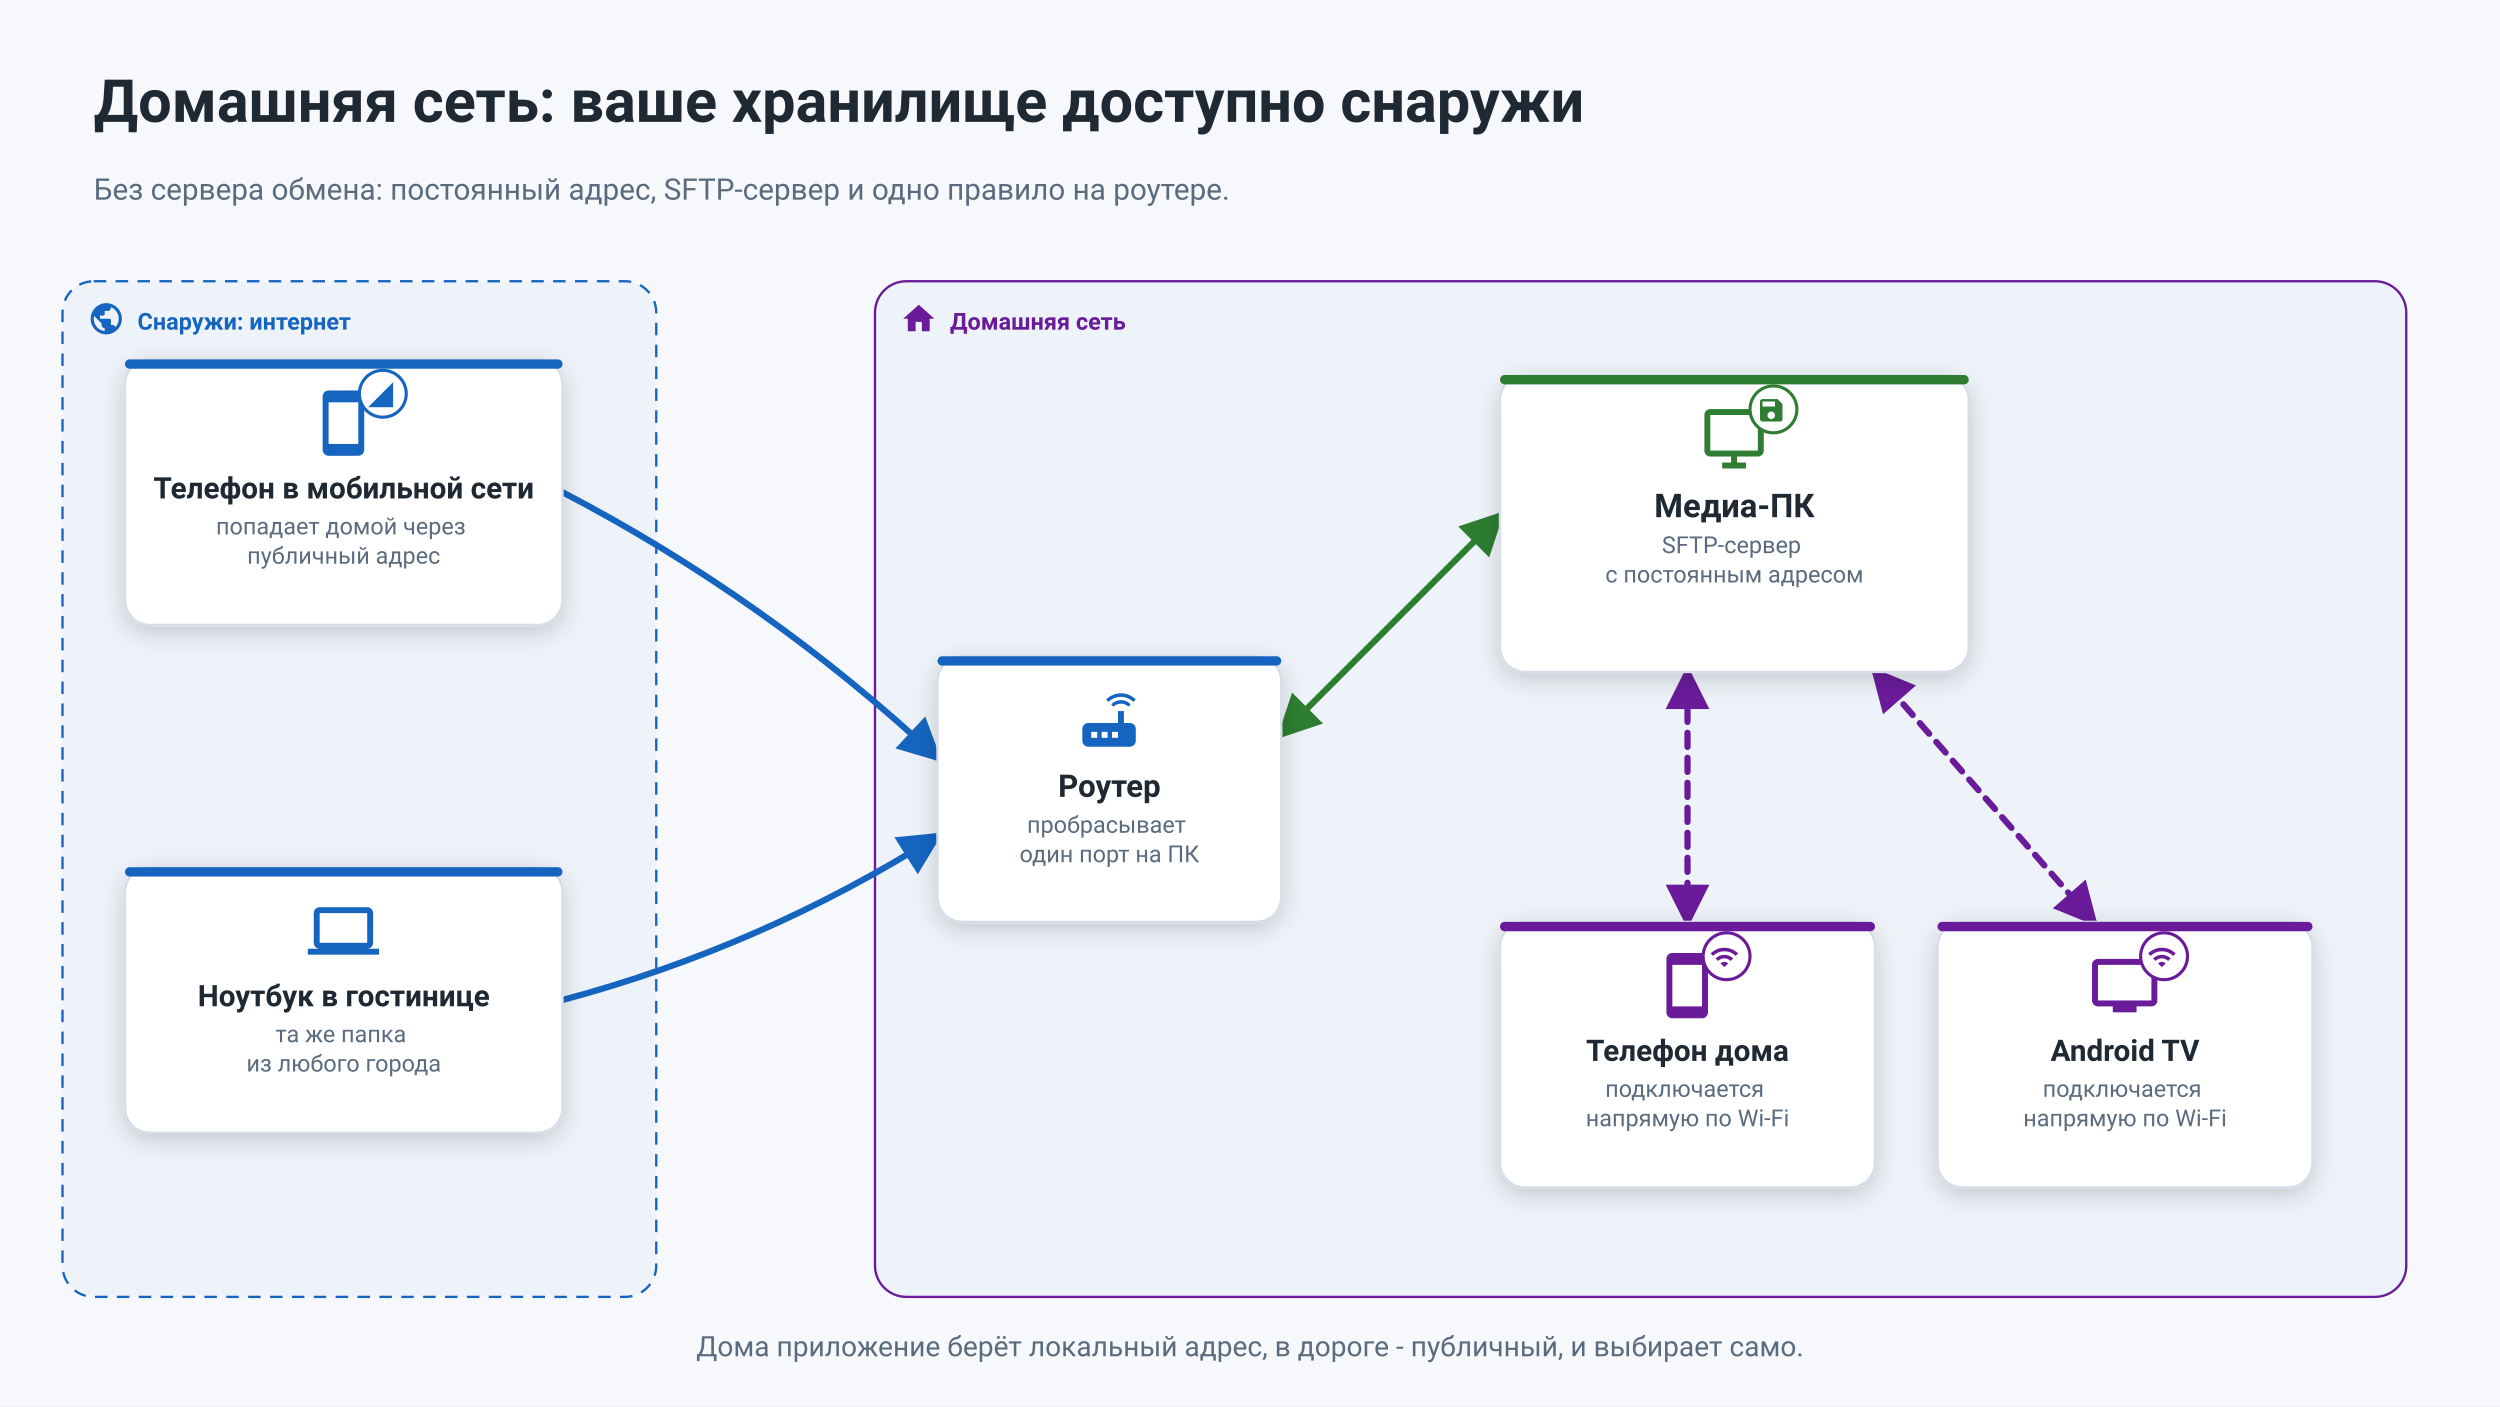
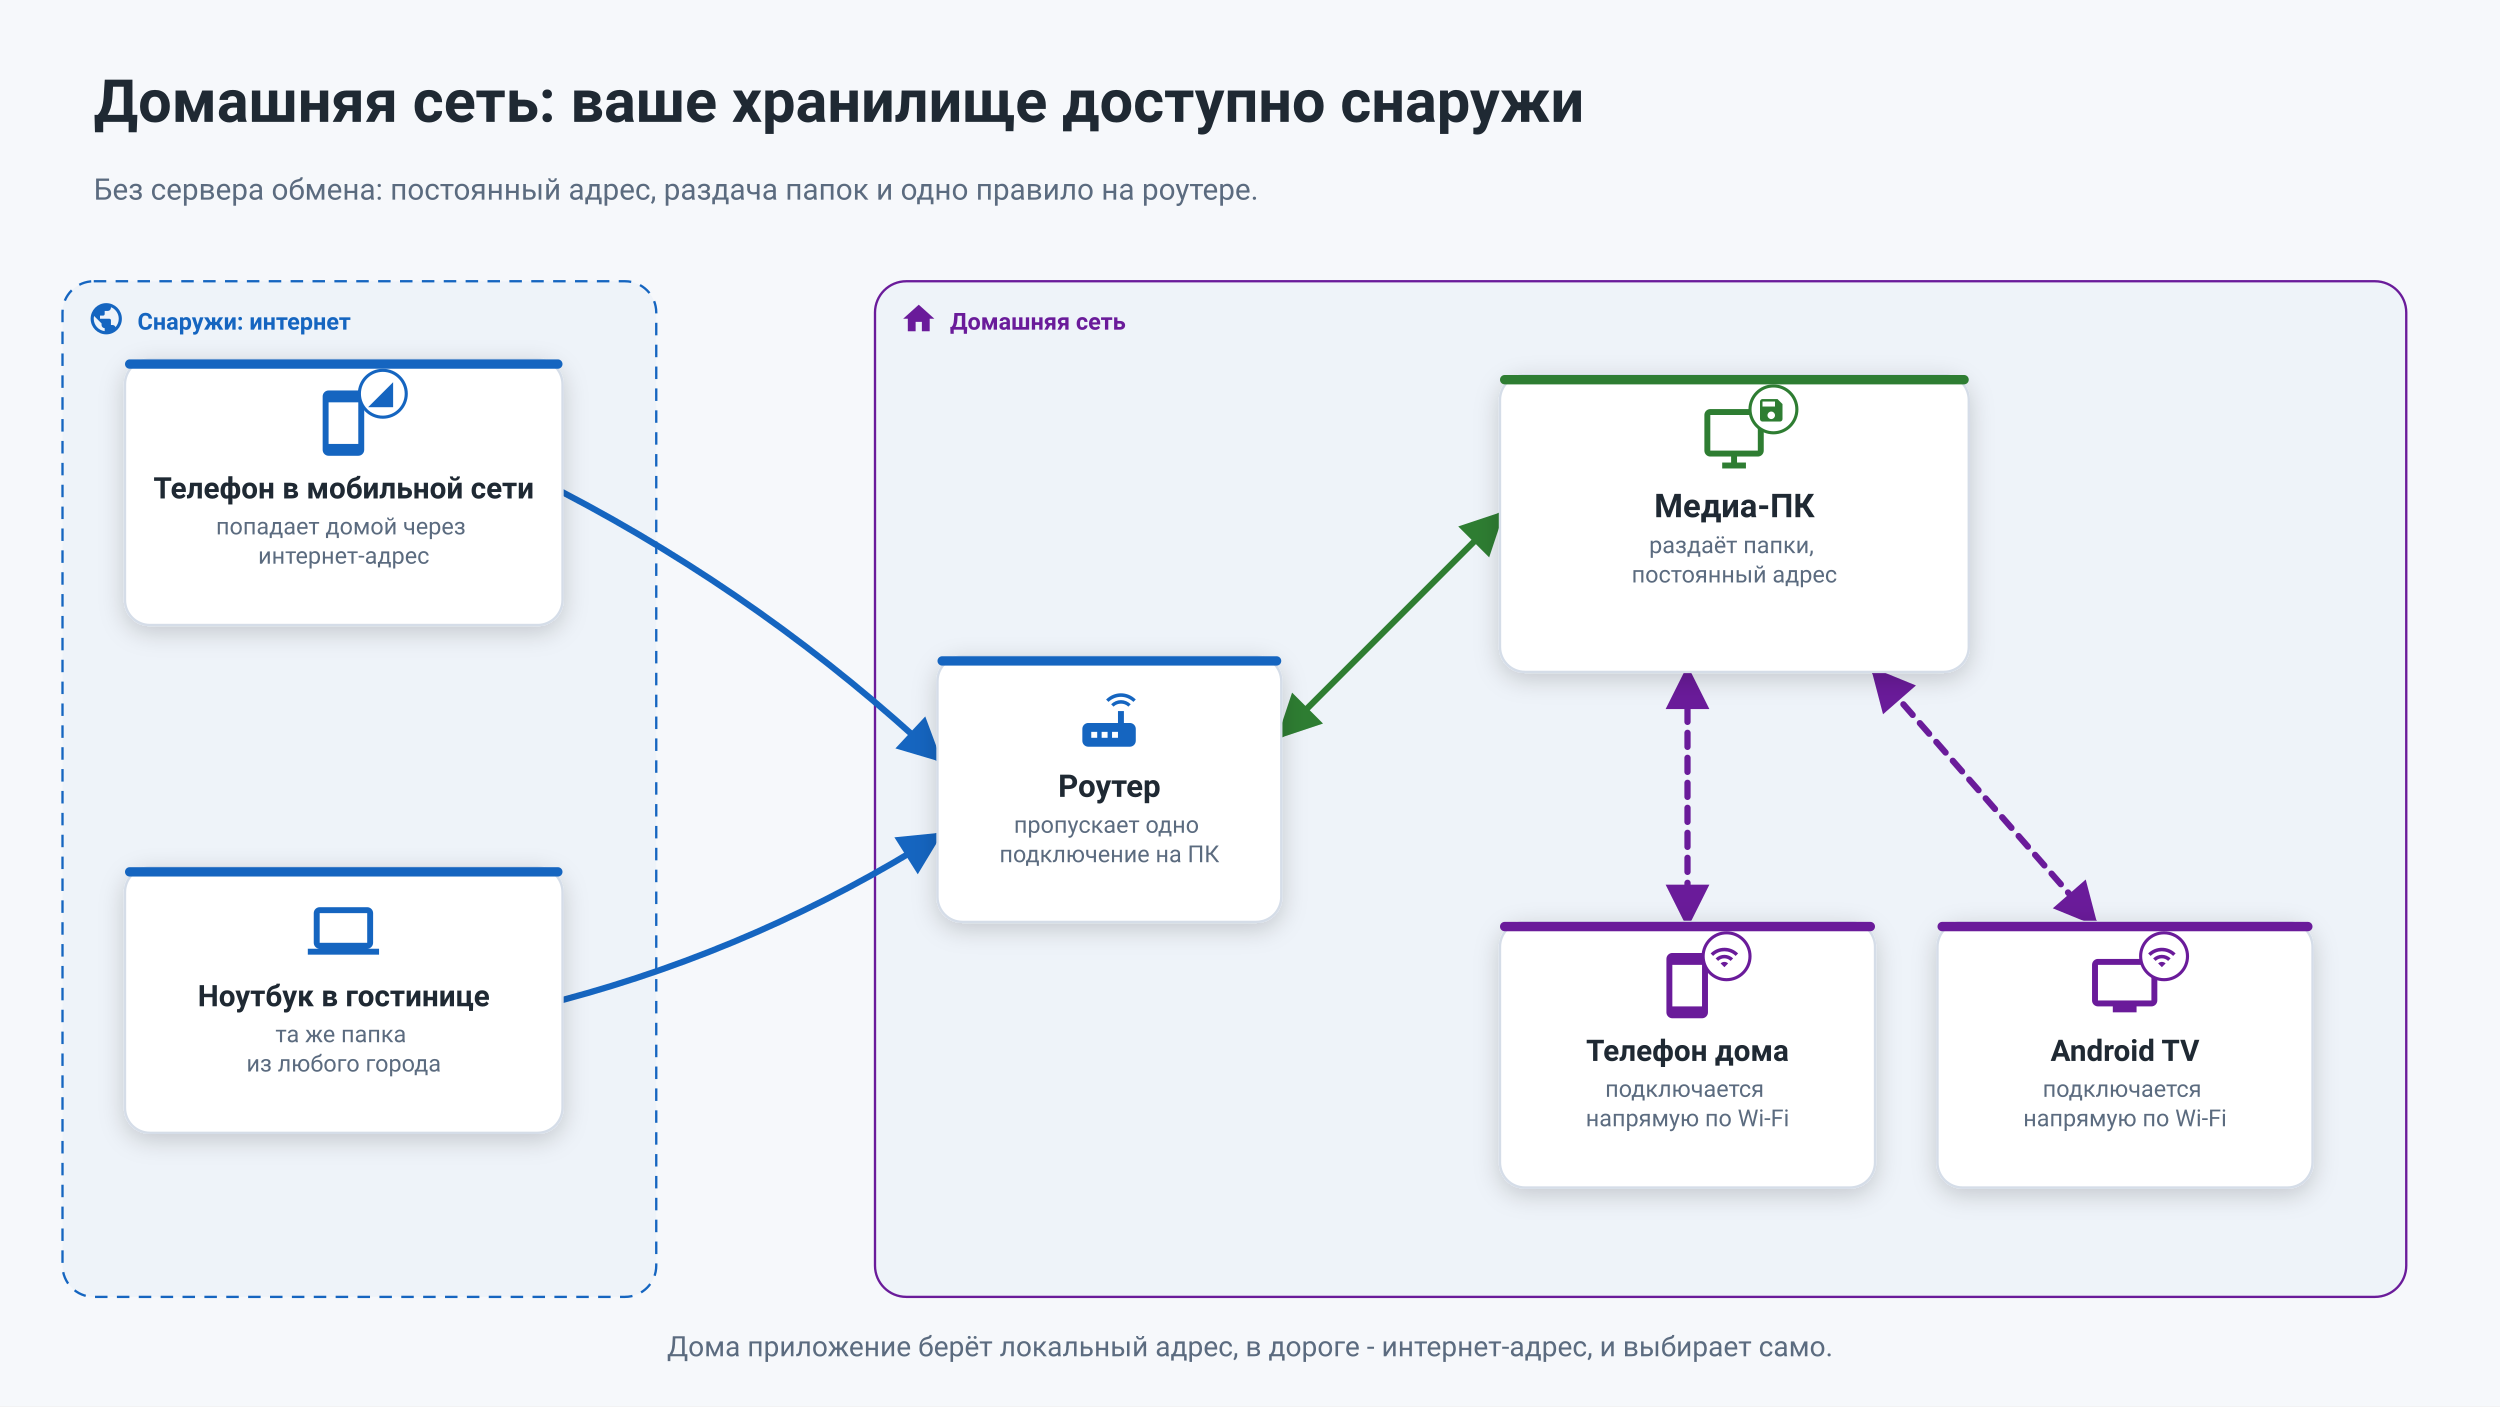
<svg xmlns="http://www.w3.org/2000/svg" viewBox="0 0 1600 900" width="1600" height="900" role="img" aria-labelledby="t d" lang="ru">
  <defs>
    <marker id="arr-control" viewBox="0 0 10 10" refX="8.5" refY="5" markerWidth="7" markerHeight="7" orient="auto">
      <path d="M0 0L10 5L0 10z" fill="#1565c0" />
    </marker>
    <marker id="arr-control-s" viewBox="0 0 10 10" refX="1.5" refY="5" markerWidth="7" markerHeight="7" orient="auto">
      <path d="M10 0L0 5L10 10z" fill="#1565c0" />
    </marker>
    <marker id="arr-tunnel" viewBox="0 0 10 10" refX="8.5" refY="5" markerWidth="7" markerHeight="7" orient="auto">
      <path d="M0 0L10 5L0 10z" fill="#2e7d32" />
    </marker>
    <marker id="arr-tunnel-s" viewBox="0 0 10 10" refX="1.5" refY="5" markerWidth="7" markerHeight="7" orient="auto">
      <path d="M10 0L0 5L10 10z" fill="#2e7d32" />
    </marker>
    <marker id="arr-media" viewBox="0 0 10 10" refX="8.5" refY="5" markerWidth="7" markerHeight="7" orient="auto">
      <path d="M0 0L10 5L0 10z" fill="#e65100" />
    </marker>
    <marker id="arr-media-s" viewBox="0 0 10 10" refX="1.5" refY="5" markerWidth="7" markerHeight="7" orient="auto">
      <path d="M10 0L0 5L10 10z" fill="#e65100" />
    </marker>
    <marker id="arr-lan" viewBox="0 0 10 10" refX="8.5" refY="5" markerWidth="7" markerHeight="7" orient="auto">
      <path d="M0 0L10 5L0 10z" fill="#6a1b9a" />
    </marker>
    <marker id="arr-lan-s" viewBox="0 0 10 10" refX="1.5" refY="5" markerWidth="7" markerHeight="7" orient="auto">
      <path d="M10 0L0 5L10 10z" fill="#6a1b9a" />
    </marker>
    <marker id="arr-danger" viewBox="0 0 10 10" refX="8.5" refY="5" markerWidth="7" markerHeight="7" orient="auto">
      <path d="M0 0L10 5L0 10z" fill="#c62828" />
    </marker>
    <marker id="arr-danger-s" viewBox="0 0 10 10" refX="1.5" refY="5" markerWidth="7" markerHeight="7" orient="auto">
      <path d="M10 0L0 5L10 10z" fill="#c62828" />
    </marker>
    <marker id="arr-server" viewBox="0 0 10 10" refX="8.5" refY="5" markerWidth="7" markerHeight="7" orient="auto">
      <path d="M0 0L10 5L0 10z" fill="#00796b" />
    </marker>
    <marker id="arr-server-s" viewBox="0 0 10 10" refX="1.5" refY="5" markerWidth="7" markerHeight="7" orient="auto">
      <path d="M10 0L0 5L10 10z" fill="#00796b" />
    </marker>
    <marker id="arr-muted" viewBox="0 0 10 10" refX="8.5" refY="5" markerWidth="7" markerHeight="7" orient="auto">
      <path d="M0 0L10 5L0 10z" fill="#5b6b7f" />
    </marker>
    <marker id="arr-muted-s" viewBox="0 0 10 10" refX="1.5" refY="5" markerWidth="7" markerHeight="7" orient="auto">
      <path d="M10 0L0 5L10 10z" fill="#5b6b7f" />
    </marker>
    <marker id="arr-text" viewBox="0 0 10 10" refX="8.5" refY="5" markerWidth="7" markerHeight="7" orient="auto">
      <path d="M0 0L10 5L0 10z" fill="#1f2933" />
    </marker>
    <marker id="arr-text-s" viewBox="0 0 10 10" refX="1.5" refY="5" markerWidth="7" markerHeight="7" orient="auto">
      <path d="M10 0L0 5L10 10z" fill="#1f2933" />
    </marker>
    <filter id="soft" x="-20%" y="-20%" width="140%" height="140%">
      <feDropShadow dx="0" dy="4" stdDeviation="8" flood-color="#000" flood-opacity="0.18" />
    </filter>
    <filter id="glow" x="-50%" y="-50%" width="200%" height="200%">
      <feGaussianBlur stdDeviation="14" />
    </filter>
  </defs>
  <rect width="1600" height="900" fill="#f6f8fb" />
  <text x="60" y="78" font-family="'Segoe UI', Roboto, 'Noto Sans', 'Helvetica Neue', Arial, sans-serif" font-size="38" font-weight="700" fill="#1f2933" text-anchor="start">
    <tspan x="60" dy="0">Домашняя сеть: ваше хранилище доступно снаружи</tspan>
  </text>
  <text x="60" y="127.8" font-family="'Segoe UI', Roboto, 'Noto Sans', 'Helvetica Neue', Arial, sans-serif" font-size="19" font-weight="400" fill="#5b6b7f" text-anchor="start">
-     <tspan x="60" dy="0">Без сервера обмена: постоянный адрес, SFTP-сервер и одно правило на роутере.</tspan>
+     <tspan x="60" dy="0">Без сервера обмена: постоянный адрес, раздача папок и одно правило на роутере.</tspan>
  </text>
  <g>
    <rect x="560" y="180" width="980" height="650" rx="20" fill="#eef3f9" stroke="#6a1b9a" stroke-width="1.5" />
    <g transform="translate(576 192) scale(1)">
      <path d="M10 20v-6h4v6h5v-8h3L12 3 2 12h3v8z" fill="#6a1b9a" />
    </g>
    <text x="608" y="211" font-family="'Segoe UI', Roboto, 'Noto Sans', 'Helvetica Neue', Arial, sans-serif" font-size="15" font-weight="600" fill="#6a1b9a" text-anchor="start">
      <tspan x="608" dy="0">Домашняя сеть</tspan>
    </text>
  </g>
  <g>
    <rect x="40" y="180" width="380" height="650" rx="20" fill="#eef3f9" stroke="#1565c0" stroke-width="1.5" stroke-dasharray="8 6" />
    <g transform="translate(56 192) scale(1)">
      <path d="M12 2C6.48 2 2 6.48 2 12s4.48 10 10 10 10-4.48 10-10S17.52 2 12 2zm-1 17.93c-3.95-.49-7-3.85-7-7.93 0-.62.08-1.21.21-1.79L9 15v1c0 1.1.9 2 2 2v1.93zm6.9-2.54c-.26-.81-1-1.39-1.9-1.39h-1v-3c0-.55-.45-1-1-1H8v-2h2c.55 0 1-.45 1-1V7h2c1.1 0 2-.9 2-2v-.41c2.93 1.19 5 4.06 5 7.41 0 2.08-.8 3.97-2.1 5.39z" fill="#1565c0" />
    </g>
    <text x="88" y="211" font-family="'Segoe UI', Roboto, 'Noto Sans', 'Helvetica Neue', Arial, sans-serif" font-size="15" font-weight="600" fill="#1565c0" text-anchor="start">
      <tspan x="88" dy="0">Снаружи: интернет</tspan>
    </text>
  </g>
  <path d="M360 315 Q491.6 383.7 600 485" fill="none" stroke="#1565c0" stroke-width="4" stroke-linecap="round" stroke-linejoin="round" marker-end="url(#arr-control)" />
  <path d="M360 640 Q488 605.8 600 535" fill="none" stroke="#1565c0" stroke-width="4" stroke-linecap="round" stroke-linejoin="round" marker-end="url(#arr-control)" />
  <path d="M820 470 L960 330" fill="none" stroke="#2e7d32" stroke-width="4" stroke-linecap="round" stroke-linejoin="round" marker-start="url(#arr-tunnel-s)" marker-end="url(#arr-tunnel)" />
  <path d="M1080 590 L1080 430" fill="none" stroke="#6a1b9a" stroke-width="4" stroke-linecap="round" stroke-linejoin="round" stroke-dasharray="9 7" marker-start="url(#arr-lan-s)" marker-end="url(#arr-lan)" />
  <path d="M1340 590 L1200 430" fill="none" stroke="#6a1b9a" stroke-width="4" stroke-linecap="round" stroke-linejoin="round" stroke-dasharray="9 7" marker-start="url(#arr-lan-s)" marker-end="url(#arr-lan)" />
  <g>
    <rect x="80" y="230" width="280" height="170" rx="16" fill="#ffffff" stroke="#d5dde8" stroke-width="1.5" filter="url(#soft)" />
    <rect x="80" y="230" width="280" height="6" rx="3" fill="#1565c0" stroke="none" stroke-width="1.5" />
    <g transform="translate(197 248) scale(1.9)">
      <path d="M17 1.01L7 1c-1.1 0-2 .9-2 2v18c0 1.1.9 2 2 2h10c1.1 0 2-.9 2-2V3c0-1.1-.9-1.99-2-1.99zM17 19H7V5h10v14z" fill="#1565c0" />
    </g>
    <circle cx="245" cy="252" r="15" fill="#ffffff" stroke="#1565c0" stroke-width="2" />
    <g transform="translate(234 243) scale(0.8)">
      <path d="M2 22h20V2z" fill="#1565c0" />
    </g>
    <text x="220" y="319" font-family="'Segoe UI', Roboto, 'Noto Sans', 'Helvetica Neue', Arial, sans-serif" font-size="19" font-weight="600" fill="#1f2933" text-anchor="middle">
      <tspan x="220" dy="0">Телефон в мобильной сети</tspan>
    </text>
    <text x="220" y="342" font-family="'Segoe UI', Roboto, 'Noto Sans', 'Helvetica Neue', Arial, sans-serif" font-size="15" font-weight="400" fill="#5b6b7f" text-anchor="middle">
      <tspan x="220" dy="0">попадает домой через</tspan>
-       <tspan x="220" dy="18.8">публичный адрес</tspan>
+       <tspan x="220" dy="18.8">интернет-адрес</tspan>
    </text>
  </g>
  <g>
    <rect x="80" y="555" width="280" height="170" rx="16" fill="#ffffff" stroke="#d5dde8" stroke-width="1.5" filter="url(#soft)" />
    <rect x="80" y="555" width="280" height="6" rx="3" fill="#1565c0" stroke="none" stroke-width="1.5" />
    <g transform="translate(197 573) scale(1.9)">
      <path d="M20 18c1.1 0 1.99-.9 1.99-2L22 6c0-1.1-.9-2-2-2H4c-1.1 0-2 .9-2 2v10c0 1.1.9 2 2 2H0v2h24v-2h-4zM4 6h16v10H4V6z" fill="#1565c0" />
    </g>
    <text x="220" y="644" font-family="'Segoe UI', Roboto, 'Noto Sans', 'Helvetica Neue', Arial, sans-serif" font-size="19" font-weight="600" fill="#1f2933" text-anchor="middle">
      <tspan x="220" dy="0">Ноутбук в гостинице</tspan>
    </text>
    <text x="220" y="667" font-family="'Segoe UI', Roboto, 'Noto Sans', 'Helvetica Neue', Arial, sans-serif" font-size="15" font-weight="400" fill="#5b6b7f" text-anchor="middle">
      <tspan x="220" dy="0">та же папка</tspan>
      <tspan x="220" dy="18.8">из любого города</tspan>
    </text>
  </g>
  <g>
    <rect x="600" y="420" width="220" height="170" rx="16" fill="#ffffff" stroke="#d5dde8" stroke-width="1.5" filter="url(#soft)" />
    <rect x="600" y="420" width="220" height="6" rx="3" fill="#1565c0" stroke="none" stroke-width="1.5" />
    <g transform="translate(687 438) scale(1.9)">
      <path d="M20.2 5.9l.8-.8C19.6 3.7 17.8 3 16 3s-3.6.7-5 2.1l.8.8C13 4.8 14.5 4.2 16 4.2s3 .6 4.2 1.7zm-.9.8c-.9-.9-2.1-1.4-3.3-1.4s-2.4.5-3.3 1.4l.8.8c.7-.7 1.6-1 2.5-1 .9 0 1.8.3 2.5 1l.8-.8zM19 13h-2V9h-2v4H5c-1.1 0-2 .9-2 2v4c0 1.1.9 2 2 2h14c1.1 0 2-.9 2-2v-4c0-1.1-.9-2-2-2zM8 18H6v-2h2v2zm3.5 0h-2v-2h2v2zm3.5 0h-2v-2h2v2z" fill="#1565c0" />
    </g>
    <text x="710" y="510" font-family="'Segoe UI', Roboto, 'Noto Sans', 'Helvetica Neue', Arial, sans-serif" font-size="20" font-weight="600" fill="#1f2933" text-anchor="middle">
      <tspan x="710" dy="0">Роутер</tspan>
    </text>
    <text x="710" y="533" font-family="'Segoe UI', Roboto, 'Noto Sans', 'Helvetica Neue', Arial, sans-serif" font-size="15" font-weight="400" fill="#5b6b7f" text-anchor="middle">
-       <tspan x="710" dy="0">пробрасывает</tspan>
-       <tspan x="710" dy="18.8">один порт на ПК</tspan>
+       <tspan x="710" dy="0">пропускает одно</tspan>
+       <tspan x="710" dy="18.8">подключение на ПК</tspan>
    </text>
  </g>
  <g>
    <rect x="960" y="240" width="300" height="190" rx="16" fill="#ffffff" stroke="#d5dde8" stroke-width="1.5" filter="url(#soft)" />
    <rect x="960" y="240" width="300" height="6" rx="3" fill="#2e7d32" stroke="none" stroke-width="1.5" />
    <g transform="translate(1087 258) scale(1.9)">
      <path d="M20 2H4c-1.1 0-2 .9-2 2v12c0 1.1.9 2 2 2h7v2H8v2h8v-2h-3v-2h7c1.1 0 2-.9 2-2V4c0-1.1-.9-2-2-2zm0 14H4V4h16v12z" fill="#2e7d32" />
    </g>
    <circle cx="1135" cy="262" r="15" fill="#ffffff" stroke="#2e7d32" stroke-width="2" />
    <g transform="translate(1124 253) scale(0.8)">
      <path d="M17 3H5c-1.11 0-2 .9-2 2v14c0 1.1.89 2 2 2h14c1.1 0 2-.9 2-2V7l-4-4zm-5 16c-1.66 0-3-1.34-3-3s1.34-3 3-3 3 1.34 3 3-1.34 3-3 3zm3-10H5V5h10v4z" fill="#2e7d32" />
    </g>
    <text x="1110" y="331" font-family="'Segoe UI', Roboto, 'Noto Sans', 'Helvetica Neue', Arial, sans-serif" font-size="21" font-weight="600" fill="#1f2933" text-anchor="middle">
      <tspan x="1110" dy="0">Медиа-ПК</tspan>
    </text>
    <text x="1110" y="354" font-family="'Segoe UI', Roboto, 'Noto Sans', 'Helvetica Neue', Arial, sans-serif" font-size="15" font-weight="400" fill="#5b6b7f" text-anchor="middle">
-       <tspan x="1110" dy="0">SFTP-сервер</tspan>
-       <tspan x="1110" dy="18.8">с постоянным адресом</tspan>
+       <tspan x="1110" dy="0">раздаёт папки,</tspan>
+       <tspan x="1110" dy="18.8">постоянный адрес</tspan>
    </text>
  </g>
  <g>
    <rect x="960" y="590" width="240" height="170" rx="16" fill="#ffffff" stroke="#d5dde8" stroke-width="1.5" filter="url(#soft)" />
    <rect x="960" y="590" width="240" height="6" rx="3" fill="#6a1b9a" stroke="none" stroke-width="1.5" />
    <g transform="translate(1057 608) scale(1.9)">
      <path d="M17 1.01L7 1c-1.1 0-2 .9-2 2v18c0 1.1.9 2 2 2h10c1.1 0 2-.9 2-2V3c0-1.1-.9-1.99-2-1.99zM17 19H7V5h10v14z" fill="#6a1b9a" />
    </g>
    <circle cx="1105" cy="612" r="15" fill="#ffffff" stroke="#6a1b9a" stroke-width="2" />
    <g transform="translate(1094 603) scale(0.8)">
      <path d="M1 9l2 2c4.97-4.97 13.03-4.97 18 0l2-2C16.93 2.93 7.08 2.93 1 9zm8 8l3 3 3-3c-1.65-1.66-4.34-1.66-6 0zm-4-4l2 2c2.76-2.76 7.24-2.76 10 0l2-2C15.14 9.14 8.87 9.14 5 13z" fill="#6a1b9a" />
    </g>
    <text x="1080" y="679" font-family="'Segoe UI', Roboto, 'Noto Sans', 'Helvetica Neue', Arial, sans-serif" font-size="19" font-weight="600" fill="#1f2933" text-anchor="middle">
      <tspan x="1080" dy="0">Телефон дома</tspan>
    </text>
    <text x="1080" y="702" font-family="'Segoe UI', Roboto, 'Noto Sans', 'Helvetica Neue', Arial, sans-serif" font-size="15" font-weight="400" fill="#5b6b7f" text-anchor="middle">
      <tspan x="1080" dy="0">подключается</tspan>
      <tspan x="1080" dy="18.8">напрямую по Wi-Fi</tspan>
    </text>
  </g>
  <g>
    <rect x="1240" y="590" width="240" height="170" rx="16" fill="#ffffff" stroke="#d5dde8" stroke-width="1.5" filter="url(#soft)" />
    <rect x="1240" y="590" width="240" height="6" rx="3" fill="#6a1b9a" stroke="none" stroke-width="1.5" />
    <g transform="translate(1337 608) scale(1.9)">
      <path d="M21 3H3c-1.1 0-2 .9-2 2v12c0 1.1.9 2 2 2h5v2h8v-2h5c1.1 0 1.99-.9 1.99-2L23 5c0-1.1-.9-2-2-2zm0 14H3V5h18v12z" fill="#6a1b9a" />
    </g>
    <circle cx="1385" cy="612" r="15" fill="#ffffff" stroke="#6a1b9a" stroke-width="2" />
    <g transform="translate(1374 603) scale(0.8)">
      <path d="M1 9l2 2c4.97-4.97 13.03-4.97 18 0l2-2C16.93 2.93 7.08 2.93 1 9zm8 8l3 3 3-3c-1.65-1.66-4.34-1.66-6 0zm-4-4l2 2c2.76-2.76 7.24-2.76 10 0l2-2C15.14 9.14 8.87 9.14 5 13z" fill="#6a1b9a" />
    </g>
    <text x="1360" y="679" font-family="'Segoe UI', Roboto, 'Noto Sans', 'Helvetica Neue', Arial, sans-serif" font-size="19" font-weight="600" fill="#1f2933" text-anchor="middle">
      <tspan x="1360" dy="0">Android TV</tspan>
    </text>
    <text x="1360" y="702" font-family="'Segoe UI', Roboto, 'Noto Sans', 'Helvetica Neue', Arial, sans-serif" font-size="15" font-weight="400" fill="#5b6b7f" text-anchor="middle">
      <tspan x="1360" dy="0">подключается</tspan>
      <tspan x="1360" dy="18.8">напрямую по Wi-Fi</tspan>
    </text>
  </g>
  <text x="800" y="868" font-family="'Segoe UI', Roboto, 'Noto Sans', 'Helvetica Neue', Arial, sans-serif" font-size="18" font-weight="400" fill="#5b6b7f" text-anchor="middle">
-     <tspan x="800" dy="0">Дома приложение берёт локальный адрес, в дороге - публичный, и выбирает само.</tspan>
+     <tspan x="800" dy="0">Дома приложение берёт локальный адрес, в дороге - интернет-адрес, и выбирает само.</tspan>
  </text>
</svg>
